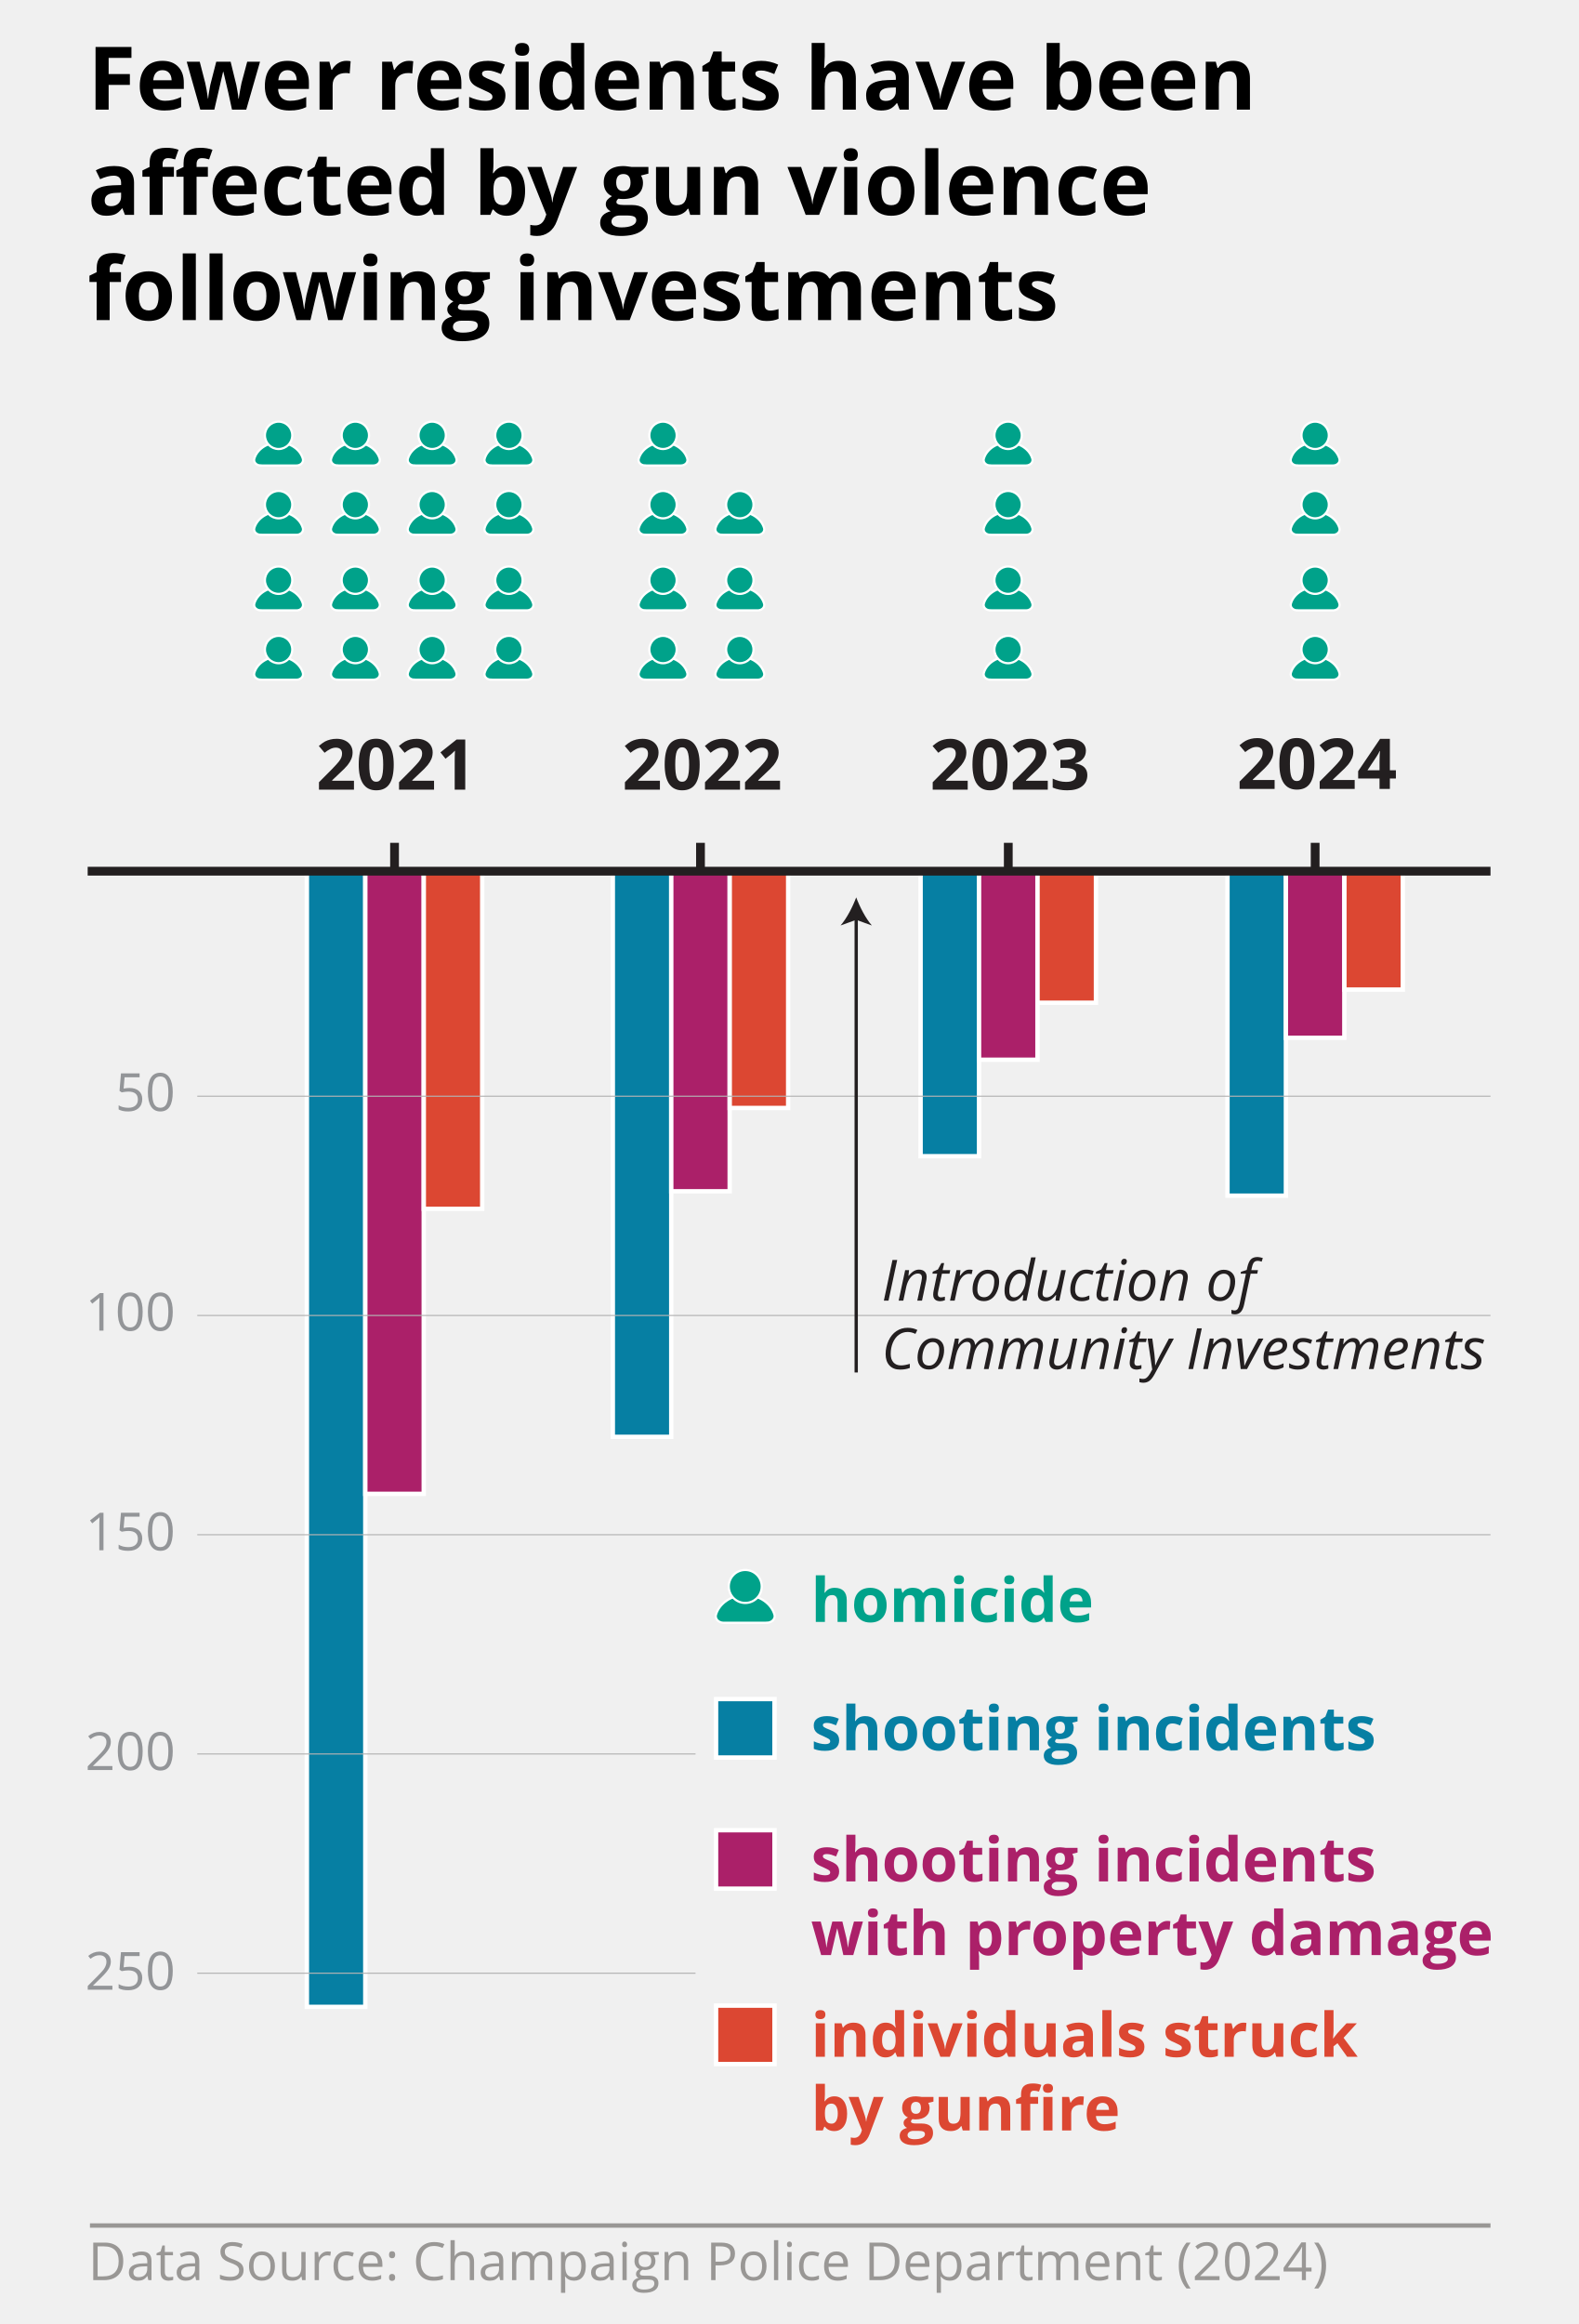
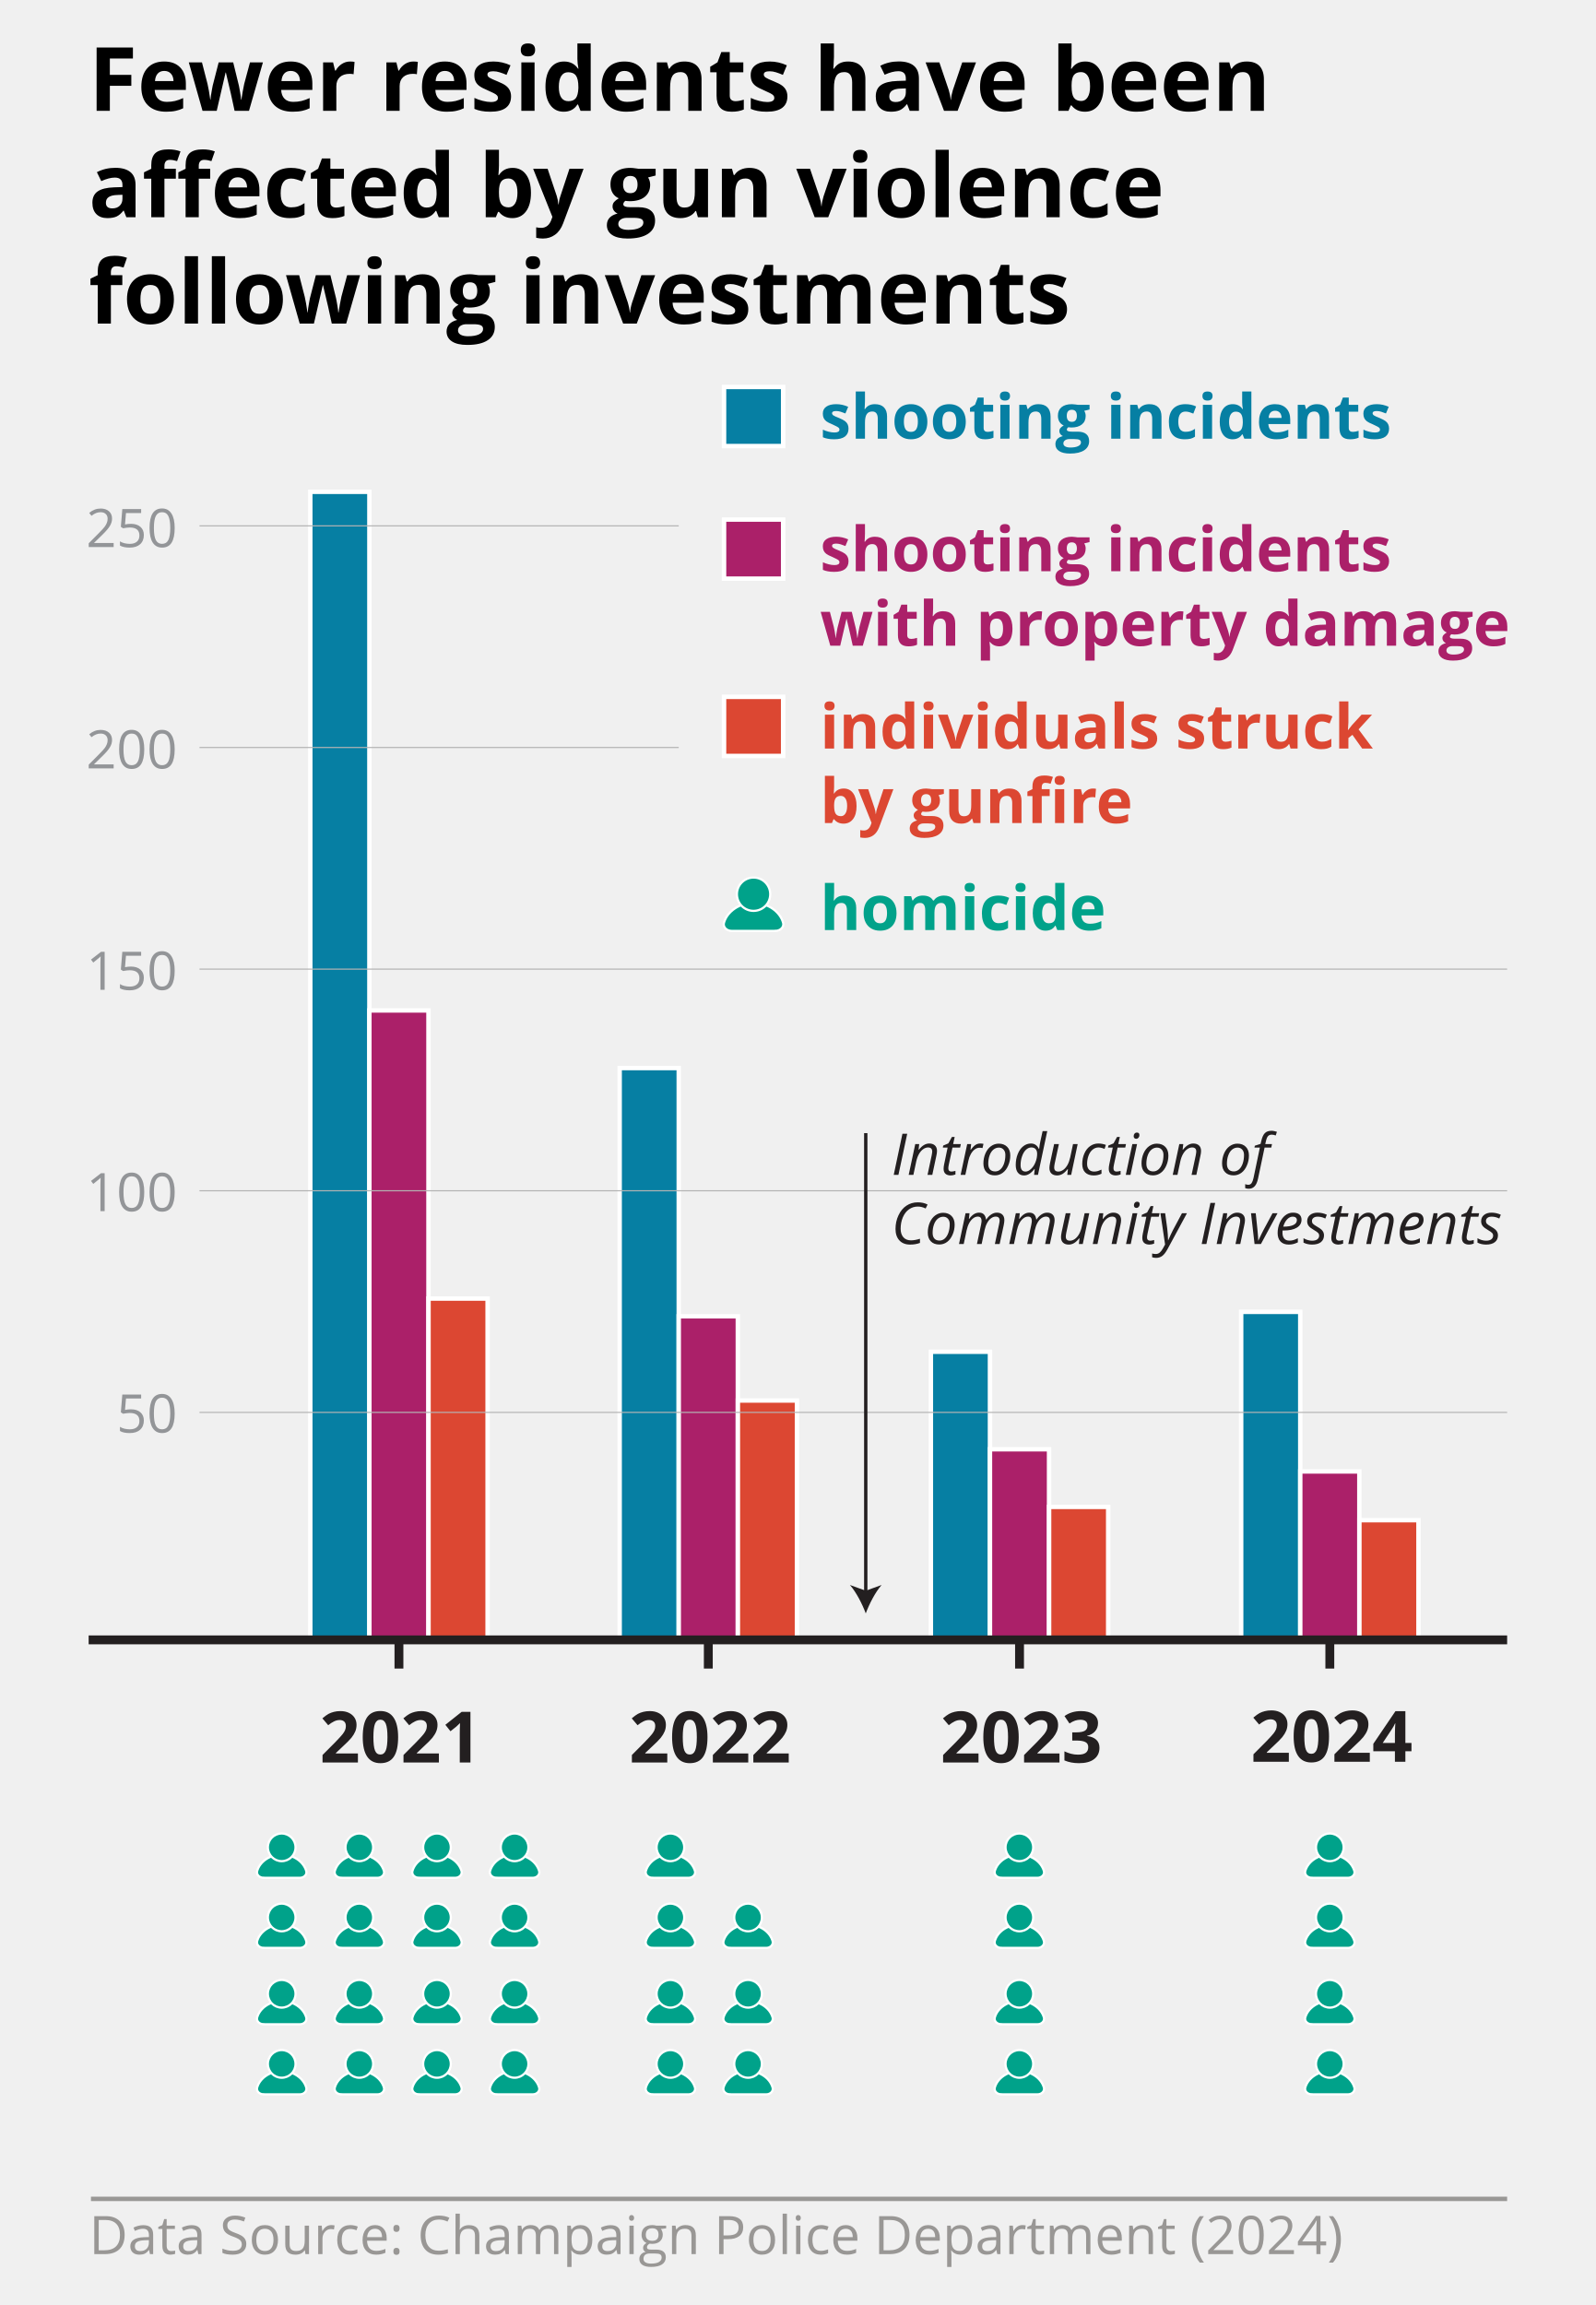
- <svg xmlns="http://www.w3.org/2000/svg" viewBox="0 0 360 530">
+ <svg xmlns="http://www.w3.org/2000/svg" viewBox="0 0 360 520">
  <defs>
    <style>
      .cls-1 {
        stroke: #999795;
      }

      .cls-1, .cls-2, .cls-3, .cls-4, .cls-5, .cls-6, .cls-7, .cls-8 {
        stroke-miterlimit: 10;
      }

      .cls-1, .cls-3, .cls-4, .cls-6 {
        fill: none;
      }

      .cls-9, .cls-10, .cls-11, .cls-12, .cls-13, .cls-14 {
        font-family: OpenSans-Bold, 'Open Sans';
        font-weight: 700;
      }

      .cls-9, .cls-10, .cls-13, .cls-14 {
        font-size: 14px;
      }

      .cls-9, .cls-5 {
        fill: #00a28a;
      }

      .cls-15, .cls-11, .cls-16 {
        fill: #231f20;
      }

      .cls-10, .cls-2 {
        fill: #ab2069;
      }

      .cls-17 {
        fill: #939598;
      }

      .cls-17, .cls-18 {
        font-family: OpenSans, 'Open Sans';
        font-size: 12px;
      }

      .cls-11 {
        font-size: 16px;
      }

      .cls-2, .cls-5, .cls-7, .cls-8 {
        stroke: #fff;
      }

      .cls-12 {
        font-size: 20px;
      }

      .cls-3 {
        stroke-width: 2px;
      }

      .cls-3, .cls-4 {
        stroke: #231f20;
      }

      .cls-4 {
        stroke-width: .75px;
      }

      .cls-18 {
        fill: #999795;
      }

      .cls-5 {
        stroke-width: .5px;
      }

      .cls-13, .cls-7 {
        fill: #067fa3;
      }

      .cls-16 {
        font-family: OpenSans-Italic, 'Open Sans';
        font-size: 13px;
        font-style: italic;
        font-variation-settings: 'wght' 400, 'wdth' 100;
      }

      .cls-6 {
        stroke: #b3b3b3;
        stroke-width: .25px;
      }

      .cls-14, .cls-8 {
        fill: #dc4732;
      }
    </style>
  </defs>
  <g id="Layer_5" data-name="Layer 5">
-     <g>
-       <text class="cls-11" transform="translate(141.91 180.08)">
-         <tspan x="0" y="0">2022</tspan>
-       </text>
-       <line class="cls-3" x1="159.79" y1="205.14" x2="159.79" y2="192.21" />
-     </g>
-     <g>
-       <text class="cls-11" transform="translate(72.12 180.08)">
-         <tspan x="0" y="0">2021</tspan>
-       </text>
-       <line class="cls-3" x1="90" y1="205.14" x2="90" y2="192.21" />
-     </g>
-     <g>
-       <text class="cls-11" transform="translate(282.13 179.92)">
-         <tspan x="0" y="0">2024</tspan>
-       </text>
-       <line class="cls-3" x1="300" y1="205.14" x2="300" y2="192.21" />
-     </g>
-     <g>
-       <text class="cls-11" transform="translate(212.12 180.08)">
-         <tspan x="0" y="0">2023</tspan>
-       </text>
-       <line class="cls-3" x1="230" y1="205.14" x2="230" y2="192.21" />
-     </g>
-     <g>
-       <g>
-         <g>
-           <path class="cls-5" d="M59.46,139.19c-.97,0-1.67-.75-1.45-1.52.59-2.11,2.87-3.7,5.48-3.72,2.66-.02,4.99,1.58,5.6,3.72.22.78-.48,1.53-1.45,1.53h-8.18Z" />
-           <path class="cls-5" d="M60.43,132.32c0-1.72,1.4-3.12,3.12-3.12s3.12,1.4,3.12,3.12-1.4,3.12-3.12,3.12-3.12-1.4-3.12-3.12Z" />
-         </g>
-         <g>
-           <path class="cls-5" d="M59.46,155c-.97,0-1.67-.75-1.45-1.52.59-2.11,2.87-3.7,5.48-3.72,2.66-.02,4.99,1.58,5.6,3.72.22.78-.48,1.53-1.45,1.53h-8.18Z" />
-           <path class="cls-5" d="M60.43,148.13c0-1.72,1.4-3.12,3.12-3.12s3.12,1.4,3.12,3.12-1.4,3.12-3.12,3.12-3.12-1.4-3.12-3.12Z" />
-         </g>
-         <g>
-           <path class="cls-5" d="M59.46,106.15c-.97,0-1.67-.75-1.45-1.52.59-2.11,2.87-3.7,5.48-3.72,2.66-.02,4.99,1.58,5.6,3.72.22.78-.48,1.53-1.45,1.53h-8.18Z" />
-           <path class="cls-5" d="M60.43,99.28c0-1.72,1.4-3.12,3.12-3.12s3.12,1.4,3.12,3.12c0,1.72-1.4,3.12-3.12,3.12s-3.12-1.4-3.12-3.12Z" />
-         </g>
-         <g>
-           <path class="cls-5" d="M59.46,121.96c-.97,0-1.67-.75-1.45-1.52.59-2.11,2.87-3.7,5.48-3.72,2.66-.02,4.99,1.58,5.6,3.72.22.78-.48,1.53-1.45,1.53h-8.18Z" />
-           <path class="cls-5" d="M60.43,115.09c0-1.72,1.4-3.12,3.12-3.12s3.12,1.4,3.12,3.12-1.4,3.12-3.12,3.12-3.12-1.4-3.12-3.12Z" />
-         </g>
-       </g>
-       <g>
-         <g>
-           <path class="cls-5" d="M76.98,139.19c-.97,0-1.67-.75-1.45-1.52.59-2.11,2.87-3.7,5.48-3.72,2.66-.02,4.99,1.58,5.6,3.72.22.78-.48,1.53-1.45,1.53h-8.18Z" />
-           <path class="cls-5" d="M77.94,132.32c0-1.72,1.4-3.12,3.12-3.12s3.12,1.4,3.12,3.12-1.4,3.12-3.12,3.12-3.12-1.4-3.12-3.12Z" />
-         </g>
-         <g>
-           <path class="cls-5" d="M76.98,155c-.97,0-1.67-.75-1.45-1.52.59-2.11,2.87-3.7,5.48-3.72,2.66-.02,4.99,1.58,5.6,3.72.22.78-.48,1.53-1.45,1.53h-8.18Z" />
-           <path class="cls-5" d="M77.94,148.13c0-1.72,1.4-3.12,3.12-3.12s3.12,1.4,3.12,3.12-1.4,3.12-3.12,3.12-3.12-1.4-3.12-3.12Z" />
-         </g>
-         <g>
-           <path class="cls-5" d="M76.98,106.15c-.97,0-1.67-.75-1.45-1.52.59-2.11,2.87-3.7,5.48-3.72,2.66-.02,4.99,1.58,5.6,3.72.22.78-.48,1.53-1.45,1.53h-8.18Z" />
-           <path class="cls-5" d="M77.94,99.28c0-1.72,1.4-3.12,3.12-3.12s3.12,1.4,3.12,3.12-1.4,3.12-3.12,3.12-3.12-1.4-3.12-3.12Z" />
-         </g>
-         <g>
-           <path class="cls-5" d="M76.98,121.96c-.97,0-1.67-.75-1.45-1.52.59-2.11,2.87-3.7,5.48-3.72,2.66-.02,4.99,1.58,5.6,3.72.22.78-.48,1.53-1.45,1.53h-8.18Z" />
-           <path class="cls-5" d="M77.94,115.09c0-1.72,1.4-3.12,3.12-3.12s3.12,1.4,3.12,3.12-1.4,3.12-3.12,3.12-3.12-1.4-3.12-3.12Z" />
-         </g>
-       </g>
-       <g>
-         <g>
-           <path class="cls-5" d="M94.49,139.19c-.97,0-1.67-.75-1.45-1.52.59-2.11,2.87-3.7,5.48-3.72,2.66-.02,4.99,1.58,5.6,3.72.22.78-.48,1.53-1.45,1.53h-8.18Z" />
-           <path class="cls-5" d="M95.46,132.32c0-1.72,1.4-3.12,3.12-3.12s3.12,1.4,3.12,3.12-1.4,3.12-3.12,3.12-3.12-1.4-3.12-3.12Z" />
-         </g>
-         <g>
-           <path class="cls-5" d="M94.49,155c-.97,0-1.67-.75-1.45-1.52.59-2.11,2.87-3.7,5.48-3.72,2.66-.02,4.99,1.58,5.6,3.72.22.78-.48,1.53-1.45,1.53h-8.18Z" />
-           <path class="cls-5" d="M95.46,148.13c0-1.72,1.4-3.12,3.12-3.12s3.12,1.4,3.12,3.12-1.4,3.12-3.12,3.12-3.12-1.4-3.12-3.12Z" />
-         </g>
-         <g>
-           <path class="cls-5" d="M94.49,106.15c-.97,0-1.67-.75-1.45-1.52.59-2.11,2.87-3.7,5.48-3.72,2.66-.02,4.99,1.58,5.6,3.72.22.78-.48,1.53-1.45,1.53h-8.18Z" />
-           <path class="cls-5" d="M95.46,99.28c0-1.72,1.4-3.12,3.12-3.12s3.12,1.4,3.12,3.12-1.4,3.12-3.12,3.12-3.12-1.4-3.12-3.12Z" />
-         </g>
-         <g>
-           <path class="cls-5" d="M94.49,121.96c-.97,0-1.67-.75-1.45-1.52.59-2.11,2.87-3.7,5.48-3.72,2.66-.02,4.99,1.58,5.6,3.72.22.78-.48,1.53-1.45,1.53h-8.18Z" />
-           <path class="cls-5" d="M95.46,115.09c0-1.72,1.4-3.12,3.12-3.12s3.12,1.4,3.12,3.12-1.4,3.12-3.12,3.12-3.12-1.4-3.12-3.12Z" />
-         </g>
-       </g>
-       <g>
-         <g>
-           <path class="cls-5" d="M112,139.19c-.97,0-1.67-.75-1.45-1.52.59-2.11,2.87-3.7,5.48-3.72,2.66-.02,4.99,1.58,5.6,3.72.22.78-.48,1.53-1.45,1.53h-8.18Z" />
-           <path class="cls-5" d="M112.97,132.32c0-1.72,1.4-3.12,3.12-3.12s3.12,1.4,3.12,3.12-1.4,3.12-3.12,3.12-3.12-1.4-3.12-3.12Z" />
-         </g>
-         <g>
-           <path class="cls-5" d="M112,155c-.97,0-1.67-.75-1.45-1.52.59-2.11,2.87-3.7,5.48-3.72,2.66-.02,4.99,1.58,5.6,3.72.22.78-.48,1.53-1.45,1.53h-8.18Z" />
-           <path class="cls-5" d="M112.97,148.13c0-1.72,1.4-3.12,3.12-3.12s3.12,1.4,3.12,3.12-1.4,3.12-3.12,3.12-3.12-1.4-3.12-3.12Z" />
-         </g>
-         <g>
-           <path class="cls-5" d="M112,106.15c-.97,0-1.67-.75-1.45-1.52.59-2.11,2.87-3.7,5.48-3.72,2.66-.02,4.99,1.58,5.6,3.72.22.78-.48,1.53-1.45,1.53h-8.18Z" />
-           <path class="cls-5" d="M112.97,99.28c0-1.72,1.4-3.12,3.12-3.12s3.12,1.4,3.12,3.12-1.4,3.12-3.12,3.12-3.12-1.4-3.12-3.12Z" />
-         </g>
-         <g>
-           <path class="cls-5" d="M112,121.96c-.97,0-1.67-.75-1.45-1.52.59-2.11,2.87-3.7,5.48-3.72,2.66-.02,4.99,1.58,5.6,3.72.22.78-.48,1.53-1.45,1.53h-8.18Z" />
-           <path class="cls-5" d="M112.97,115.09c0-1.72,1.4-3.12,3.12-3.12s3.12,1.4,3.12,3.12-1.4,3.12-3.12,3.12-3.12-1.4-3.12-3.12Z" />
-         </g>
-       </g>
-     </g>
-     <g>
-       <g>
-         <path class="cls-5" d="M225.87,139.19c-.97,0-1.67-.75-1.45-1.52.59-2.11,2.87-3.7,5.48-3.72,2.66-.02,4.99,1.58,5.6,3.72.22.78-.48,1.53-1.45,1.53h-8.18Z" />
-         <path class="cls-5" d="M226.84,132.32c0-1.72,1.4-3.12,3.12-3.12s3.12,1.4,3.12,3.12-1.4,3.12-3.12,3.12-3.12-1.4-3.12-3.12Z" />
-       </g>
-       <g>
-         <path class="cls-5" d="M225.87,155c-.97,0-1.67-.75-1.45-1.52.59-2.11,2.87-3.7,5.48-3.72,2.66-.02,4.99,1.58,5.6,3.72.22.78-.48,1.53-1.45,1.53h-8.18Z" />
-         <path class="cls-5" d="M226.84,148.13c0-1.72,1.4-3.12,3.12-3.12s3.12,1.4,3.12,3.12-1.4,3.12-3.12,3.12-3.12-1.4-3.12-3.12Z" />
-       </g>
-       <g>
-         <path class="cls-5" d="M225.87,106.15c-.97,0-1.67-.75-1.45-1.52.59-2.11,2.87-3.7,5.48-3.72,2.66-.02,4.99,1.58,5.6,3.72.22.78-.48,1.53-1.45,1.53h-8.18Z" />
-         <path class="cls-5" d="M226.84,99.28c0-1.72,1.4-3.12,3.12-3.12s3.12,1.4,3.12,3.12-1.4,3.12-3.12,3.12-3.12-1.4-3.12-3.12Z" />
-       </g>
-       <g>
-         <path class="cls-5" d="M225.87,121.96c-.97,0-1.67-.75-1.45-1.52.59-2.11,2.87-3.7,5.48-3.72,2.66-.02,4.99,1.58,5.6,3.72.22.78-.48,1.53-1.45,1.53h-8.18Z" />
-         <path class="cls-5" d="M226.84,115.09c0-1.72,1.4-3.12,3.12-3.12s3.12,1.4,3.12,3.12-1.4,3.12-3.12,3.12-3.12-1.4-3.12-3.12Z" />
-       </g>
-     </g>
-     <g>
-       <g>
-         <path class="cls-5" d="M295.91,139.19c-.97,0-1.67-.75-1.45-1.52.59-2.11,2.87-3.7,5.48-3.72,2.66-.02,4.99,1.58,5.6,3.72.22.78-.48,1.53-1.45,1.53h-8.18Z" />
-         <path class="cls-5" d="M296.88,132.32c0-1.72,1.4-3.12,3.12-3.12s3.12,1.4,3.12,3.12-1.4,3.12-3.12,3.12-3.12-1.4-3.12-3.12Z" />
-       </g>
-       <g>
-         <path class="cls-5" d="M295.91,155c-.97,0-1.67-.75-1.45-1.52.59-2.11,2.87-3.7,5.48-3.72,2.66-.02,4.99,1.58,5.6,3.72.22.78-.48,1.53-1.45,1.53h-8.18Z" />
-         <path class="cls-5" d="M296.88,148.13c0-1.72,1.4-3.12,3.12-3.12s3.12,1.4,3.12,3.12-1.4,3.12-3.12,3.12-3.12-1.4-3.12-3.12Z" />
-       </g>
-       <g>
-         <path class="cls-5" d="M295.91,106.15c-.97,0-1.67-.75-1.45-1.52.59-2.11,2.87-3.7,5.48-3.72,2.66-.02,4.99,1.58,5.6,3.72.22.78-.48,1.53-1.45,1.53h-8.18Z" />
-         <path class="cls-5" d="M296.88,99.28c0-1.72,1.4-3.12,3.12-3.12s3.12,1.4,3.12,3.12-1.4,3.12-3.12,3.12-3.12-1.4-3.12-3.12Z" />
-       </g>
-       <g>
-         <path class="cls-5" d="M295.91,121.96c-.97,0-1.67-.75-1.45-1.52.59-2.11,2.87-3.7,5.48-3.72,2.66-.02,4.99,1.58,5.6,3.72.22.78-.48,1.53-1.45,1.53h-8.18Z" />
-         <path class="cls-5" d="M296.88,115.09c0-1.72,1.4-3.12,3.12-3.12s3.12,1.4,3.12,3.12-1.4,3.12-3.12,3.12-3.12-1.4-3.12-3.12Z" />
-       </g>
-     </g>
-     <g>
-       <g>
-         <g>
-           <path class="cls-5" d="M147.15,139.19c-.97,0-1.67-.75-1.45-1.52.59-2.11,2.87-3.7,5.48-3.72,2.66-.02,4.99,1.58,5.6,3.72.22.78-.48,1.53-1.45,1.53h-8.18Z" />
-           <path class="cls-5" d="M148.12,132.32c0-1.72,1.4-3.12,3.12-3.12s3.12,1.4,3.12,3.12-1.4,3.12-3.12,3.12-3.12-1.4-3.12-3.12Z" />
-         </g>
-         <g>
-           <path class="cls-5" d="M147.15,155c-.97,0-1.67-.75-1.45-1.52.59-2.11,2.87-3.7,5.48-3.72,2.66-.02,4.99,1.58,5.6,3.72.22.78-.48,1.53-1.45,1.53h-8.18Z" />
-           <path class="cls-5" d="M148.12,148.13c0-1.72,1.4-3.12,3.12-3.12s3.12,1.4,3.12,3.12-1.4,3.12-3.12,3.12-3.12-1.4-3.12-3.12Z" />
-         </g>
-         <g>
-           <path class="cls-5" d="M147.15,106.15c-.97,0-1.67-.75-1.45-1.52.59-2.11,2.87-3.7,5.48-3.72,2.66-.02,4.99,1.58,5.6,3.72.22.78-.48,1.53-1.45,1.53h-8.18Z" />
-           <path class="cls-5" d="M148.12,99.28c0-1.72,1.4-3.12,3.12-3.12s3.12,1.4,3.12,3.12c0,1.72-1.4,3.12-3.12,3.12s-3.12-1.4-3.12-3.12Z" />
-         </g>
-         <g>
-           <path class="cls-5" d="M147.15,121.96c-.97,0-1.67-.75-1.45-1.52.59-2.11,2.87-3.7,5.48-3.72,2.66-.02,4.99,1.58,5.6,3.72.22.78-.48,1.53-1.45,1.53h-8.18Z" />
-           <path class="cls-5" d="M148.12,115.09c0-1.72,1.4-3.12,3.12-3.12s3.12,1.4,3.12,3.12c0,1.72-1.4,3.12-3.12,3.12s-3.12-1.4-3.12-3.12Z" />
-         </g>
-       </g>
-       <g>
-         <g>
-           <path class="cls-5" d="M164.67,139.19c-.97,0-1.67-.75-1.45-1.52.59-2.11,2.87-3.7,5.48-3.72,2.66-.02,4.99,1.58,5.6,3.72.22.78-.48,1.53-1.45,1.53h-8.18Z" />
-           <path class="cls-5" d="M165.64,132.32c0-1.72,1.4-3.12,3.12-3.12s3.12,1.4,3.12,3.12c0,1.72-1.4,3.12-3.12,3.12s-3.12-1.4-3.12-3.12Z" />
-         </g>
-         <g>
-           <path class="cls-5" d="M164.67,155c-.97,0-1.67-.75-1.45-1.52.59-2.11,2.87-3.7,5.48-3.72,2.66-.02,4.99,1.58,5.6,3.72.22.78-.48,1.53-1.45,1.53h-8.18Z" />
-           <path class="cls-5" d="M165.64,148.13c0-1.72,1.4-3.12,3.12-3.12s3.12,1.4,3.12,3.12c0,1.72-1.4,3.12-3.12,3.12s-3.12-1.4-3.12-3.12Z" />
-         </g>
-         <g>
-           <path class="cls-5" d="M164.67,121.96c-.97,0-1.67-.75-1.45-1.52.59-2.11,2.87-3.7,5.48-3.72,2.66-.02,4.99,1.58,5.6,3.72.22.78-.48,1.53-1.45,1.53h-8.18Z" />
-           <path class="cls-5" d="M165.64,115.09c0-1.72,1.4-3.12,3.12-3.12s3.12,1.4,3.12,3.12-1.4,3.12-3.12,3.12-3.12-1.4-3.12-3.12Z" />
-         </g>
-       </g>
-     </g>
-     <rect class="cls-7" x="139.79" y="198.68" width="13.33" height="129" />
-     <rect class="cls-2" x="153.12" y="198.68" width="13.33" height="73" />
-     <g>
-       <rect class="cls-7" x="70" y="198.68" width="13.33" height="259" />
-       <rect class="cls-2" x="83.33" y="198.68" width="13.33" height="142" />
-       <rect class="cls-8" x="96.67" y="198.68" width="13.33" height="77" />
-     </g>
-     <rect class="cls-8" x="166.46" y="198.68" width="13.33" height="54" />
-     <g>
-       <rect class="cls-7" x="210" y="198.68" width="13.33" height="65" />
-       <rect class="cls-2" x="223.33" y="198.68" width="13.33" height="43" />
-       <rect class="cls-8" x="236.67" y="198.68" width="13.33" height="30" />
-     </g>
-     <g>
-       <rect class="cls-7" x="280" y="198.68" width="13.33" height="74" />
-       <rect class="cls-2" x="293.33" y="198.68" width="13.33" height="38" />
-       <rect class="cls-8" x="306.67" y="198.68" width="13.33" height="27" />
-     </g>
-     <line class="cls-3" x1="340" y1="198.68" x2="20" y2="198.68" />
-     <g>
-       <line class="cls-6" x1="45" y1="250" x2="340" y2="250" />
-       <line class="cls-6" x1="45" y1="300" x2="340" y2="300" />
-       <line class="cls-6" x1="45" y1="350" x2="340" y2="350" />
-       <line class="cls-6" x1="45" y1="400" x2="158.66" y2="400" />
-       <line class="cls-6" x1="45" y1="450" x2="158.66" y2="450" />
-     </g>
-     <text class="cls-17" transform="translate(19.42 303.45)">
+     <line class="cls-3" x1="159.79" y1="376.42" x2="159.79" y2="363.49" />
+     <line class="cls-3" x1="90" y1="376.42" x2="90" y2="363.49" />
+     <line class="cls-3" x1="300" y1="376.42" x2="300" y2="363.49" />
+     <line class="cls-3" x1="230" y1="376.42" x2="230" y2="363.49" />
+     <text class="cls-11" transform="translate(141.91 397.61)">
+       <tspan x="0" y="0">2022</tspan>
+     </text>
+     <text class="cls-11" transform="translate(72.12 397.61)">
+       <tspan x="0" y="0">2021</tspan>
+     </text>
+     <text class="cls-11" transform="translate(282.13 397.45)">
+       <tspan x="0" y="0">2024</tspan>
+     </text>
+     <text class="cls-11" transform="translate(212.12 397.61)">
+       <tspan x="0" y="0">2023</tspan>
+     </text>
+     <g>
+       <g>
+         <g>
+           <path class="cls-5" d="M59.46,456.66c-.97,0-1.67-.75-1.45-1.52.59-2.11,2.87-3.7,5.48-3.72,2.66-.02,4.99,1.58,5.6,3.72.22.78-.48,1.53-1.45,1.53h-8.18Z" />
+           <path class="cls-5" d="M60.43,449.79c0-1.72,1.4-3.12,3.12-3.12s3.12,1.4,3.12,3.12-1.4,3.12-3.12,3.12-3.12-1.4-3.12-3.12Z" />
+         </g>
+         <g>
+           <path class="cls-5" d="M59.46,472.47c-.97,0-1.67-.75-1.45-1.52.59-2.11,2.87-3.7,5.48-3.72,2.66-.02,4.99,1.58,5.6,3.72.22.78-.48,1.53-1.45,1.53h-8.18Z" />
+           <path class="cls-5" d="M60.43,465.61c0-1.72,1.4-3.12,3.12-3.12s3.12,1.4,3.12,3.12-1.4,3.12-3.12,3.12-3.12-1.4-3.12-3.12Z" />
+         </g>
+         <g>
+           <path class="cls-5" d="M59.46,423.62c-.97,0-1.67-.75-1.45-1.52.59-2.11,2.87-3.7,5.48-3.72,2.66-.02,4.99,1.58,5.6,3.72.22.78-.48,1.53-1.45,1.53h-8.18Z" />
+           <path class="cls-5" d="M60.43,416.75c0-1.72,1.4-3.12,3.12-3.12s3.12,1.4,3.12,3.12c0,1.72-1.4,3.12-3.12,3.12s-3.12-1.4-3.12-3.12Z" />
+         </g>
+         <g>
+           <path class="cls-5" d="M59.46,439.43c-.97,0-1.67-.75-1.45-1.52.59-2.11,2.87-3.7,5.48-3.72,2.66-.02,4.99,1.58,5.6,3.72.22.78-.48,1.53-1.45,1.53h-8.18Z" />
+           <path class="cls-5" d="M60.43,432.57c0-1.72,1.4-3.12,3.12-3.12s3.12,1.4,3.12,3.12-1.4,3.12-3.12,3.12-3.12-1.4-3.12-3.12Z" />
+         </g>
+       </g>
+       <g>
+         <g>
+           <path class="cls-5" d="M76.98,456.66c-.97,0-1.67-.75-1.45-1.52.59-2.11,2.87-3.7,5.48-3.72,2.66-.02,4.99,1.58,5.6,3.72.22.78-.48,1.53-1.45,1.53h-8.18Z" />
+           <path class="cls-5" d="M77.94,449.79c0-1.72,1.4-3.12,3.12-3.12s3.12,1.4,3.12,3.12-1.4,3.12-3.12,3.12-3.12-1.4-3.12-3.12Z" />
+         </g>
+         <g>
+           <path class="cls-5" d="M76.98,472.47c-.97,0-1.67-.75-1.45-1.52.59-2.11,2.87-3.7,5.48-3.72,2.66-.02,4.99,1.58,5.6,3.72.22.78-.48,1.53-1.45,1.53h-8.18Z" />
+           <path class="cls-5" d="M77.94,465.61c0-1.72,1.4-3.12,3.12-3.12s3.12,1.4,3.12,3.12-1.4,3.12-3.12,3.12-3.12-1.4-3.12-3.12Z" />
+         </g>
+         <g>
+           <path class="cls-5" d="M76.98,423.62c-.97,0-1.67-.75-1.45-1.52.59-2.11,2.87-3.7,5.48-3.72,2.66-.02,4.99,1.58,5.6,3.72.22.78-.48,1.53-1.45,1.53h-8.18Z" />
+           <path class="cls-5" d="M77.94,416.75c0-1.72,1.4-3.12,3.12-3.12s3.12,1.4,3.12,3.12-1.4,3.12-3.12,3.12-3.12-1.4-3.12-3.12Z" />
+         </g>
+         <g>
+           <path class="cls-5" d="M76.98,439.43c-.97,0-1.67-.75-1.45-1.52.59-2.11,2.87-3.7,5.48-3.72,2.66-.02,4.99,1.58,5.6,3.72.22.78-.48,1.53-1.45,1.53h-8.18Z" />
+           <path class="cls-5" d="M77.94,432.57c0-1.72,1.4-3.12,3.12-3.12s3.12,1.4,3.12,3.12-1.4,3.12-3.12,3.12-3.12-1.4-3.12-3.12Z" />
+         </g>
+       </g>
+       <g>
+         <g>
+           <path class="cls-5" d="M94.49,456.66c-.97,0-1.67-.75-1.45-1.52.59-2.11,2.87-3.7,5.48-3.72,2.66-.02,4.99,1.58,5.6,3.72.22.78-.48,1.53-1.45,1.53h-8.18Z" />
+           <path class="cls-5" d="M95.46,449.79c0-1.72,1.4-3.12,3.12-3.12s3.12,1.4,3.12,3.12-1.4,3.12-3.12,3.12-3.12-1.4-3.12-3.12Z" />
+         </g>
+         <g>
+           <path class="cls-5" d="M94.49,472.47c-.97,0-1.67-.75-1.45-1.52.59-2.11,2.87-3.7,5.48-3.72,2.66-.02,4.99,1.58,5.6,3.72.22.78-.48,1.53-1.45,1.53h-8.18Z" />
+           <path class="cls-5" d="M95.46,465.61c0-1.72,1.4-3.12,3.12-3.12s3.12,1.4,3.12,3.12-1.4,3.12-3.12,3.12-3.12-1.4-3.12-3.12Z" />
+         </g>
+         <g>
+           <path class="cls-5" d="M94.49,423.62c-.97,0-1.67-.75-1.45-1.52.59-2.11,2.87-3.7,5.48-3.72,2.66-.02,4.99,1.58,5.6,3.72.22.78-.48,1.53-1.45,1.53h-8.18Z" />
+           <path class="cls-5" d="M95.46,416.75c0-1.72,1.4-3.12,3.12-3.12s3.12,1.4,3.12,3.12-1.4,3.12-3.12,3.12-3.12-1.4-3.12-3.12Z" />
+         </g>
+         <g>
+           <path class="cls-5" d="M94.49,439.43c-.97,0-1.67-.75-1.45-1.52.59-2.11,2.87-3.7,5.48-3.72,2.66-.02,4.99,1.58,5.6,3.72.22.78-.48,1.53-1.45,1.53h-8.18Z" />
+           <path class="cls-5" d="M95.46,432.57c0-1.72,1.4-3.12,3.12-3.12s3.12,1.4,3.12,3.12-1.4,3.12-3.12,3.12-3.12-1.4-3.12-3.12Z" />
+         </g>
+       </g>
+       <g>
+         <g>
+           <path class="cls-5" d="M112,456.66c-.97,0-1.67-.75-1.45-1.52.59-2.11,2.87-3.7,5.48-3.72,2.66-.02,4.99,1.58,5.6,3.72.22.78-.48,1.53-1.45,1.53h-8.18Z" />
+           <path class="cls-5" d="M112.97,449.79c0-1.72,1.4-3.12,3.12-3.12s3.12,1.4,3.12,3.12-1.4,3.12-3.12,3.12-3.12-1.4-3.12-3.12Z" />
+         </g>
+         <g>
+           <path class="cls-5" d="M112,472.47c-.97,0-1.67-.75-1.45-1.52.59-2.11,2.87-3.7,5.48-3.72,2.66-.02,4.99,1.58,5.6,3.72.22.78-.48,1.53-1.45,1.53h-8.18Z" />
+           <path class="cls-5" d="M112.97,465.61c0-1.72,1.4-3.12,3.12-3.12s3.12,1.4,3.12,3.12-1.4,3.12-3.12,3.12-3.12-1.4-3.12-3.12Z" />
+         </g>
+         <g>
+           <path class="cls-5" d="M112,423.62c-.97,0-1.67-.75-1.45-1.52.59-2.11,2.87-3.7,5.48-3.72,2.66-.02,4.99,1.58,5.6,3.72.22.78-.48,1.53-1.45,1.53h-8.18Z" />
+           <path class="cls-5" d="M112.97,416.75c0-1.72,1.4-3.12,3.12-3.12s3.12,1.4,3.12,3.12-1.4,3.12-3.12,3.12-3.12-1.4-3.12-3.12Z" />
+         </g>
+         <g>
+           <path class="cls-5" d="M112,439.43c-.97,0-1.67-.75-1.45-1.52.59-2.11,2.87-3.7,5.48-3.72,2.66-.02,4.99,1.58,5.6,3.72.22.78-.48,1.53-1.45,1.53h-8.18Z" />
+           <path class="cls-5" d="M112.97,432.57c0-1.72,1.4-3.12,3.12-3.12s3.12,1.4,3.12,3.12-1.4,3.12-3.12,3.12-3.12-1.4-3.12-3.12Z" />
+         </g>
+       </g>
+     </g>
+     <g>
+       <g>
+         <path class="cls-5" d="M225.87,456.66c-.97,0-1.67-.75-1.45-1.52.59-2.11,2.87-3.7,5.48-3.72,2.66-.02,4.99,1.58,5.6,3.72.22.78-.48,1.53-1.45,1.53h-8.18Z" />
+         <path class="cls-5" d="M226.84,449.79c0-1.72,1.4-3.12,3.12-3.12s3.12,1.4,3.12,3.12-1.4,3.12-3.12,3.12-3.12-1.4-3.12-3.12Z" />
+       </g>
+       <g>
+         <path class="cls-5" d="M225.87,472.47c-.97,0-1.67-.75-1.45-1.52.59-2.11,2.87-3.7,5.48-3.72,2.66-.02,4.99,1.58,5.6,3.72.22.78-.48,1.53-1.45,1.53h-8.18Z" />
+         <path class="cls-5" d="M226.84,465.61c0-1.72,1.4-3.12,3.12-3.12s3.12,1.4,3.12,3.12-1.4,3.12-3.12,3.12-3.12-1.4-3.12-3.12Z" />
+       </g>
+       <g>
+         <path class="cls-5" d="M225.87,423.62c-.97,0-1.67-.75-1.45-1.52.59-2.11,2.87-3.7,5.48-3.72,2.66-.02,4.99,1.58,5.6,3.72.22.78-.48,1.53-1.45,1.53h-8.18Z" />
+         <path class="cls-5" d="M226.84,416.75c0-1.72,1.4-3.12,3.12-3.12s3.12,1.4,3.12,3.12-1.4,3.12-3.12,3.12-3.12-1.4-3.12-3.12Z" />
+       </g>
+       <g>
+         <path class="cls-5" d="M225.87,439.43c-.97,0-1.67-.75-1.45-1.52.59-2.11,2.87-3.7,5.48-3.72,2.66-.02,4.99,1.58,5.6,3.72.22.78-.48,1.53-1.45,1.53h-8.18Z" />
+         <path class="cls-5" d="M226.84,432.57c0-1.72,1.4-3.12,3.12-3.12s3.12,1.4,3.12,3.12-1.4,3.12-3.12,3.12-3.12-1.4-3.12-3.12Z" />
+       </g>
+     </g>
+     <g>
+       <g>
+         <path class="cls-5" d="M295.91,456.66c-.97,0-1.67-.75-1.45-1.52.59-2.11,2.87-3.7,5.48-3.72,2.66-.02,4.99,1.58,5.6,3.72.22.78-.48,1.53-1.45,1.53h-8.18Z" />
+         <path class="cls-5" d="M296.88,449.79c0-1.72,1.4-3.12,3.12-3.12s3.12,1.4,3.12,3.12-1.4,3.12-3.12,3.12-3.12-1.4-3.12-3.12Z" />
+       </g>
+       <g>
+         <path class="cls-5" d="M295.91,472.47c-.97,0-1.67-.75-1.45-1.52.59-2.11,2.87-3.7,5.48-3.72,2.66-.02,4.99,1.58,5.6,3.72.22.78-.48,1.53-1.45,1.53h-8.18Z" />
+         <path class="cls-5" d="M296.88,465.61c0-1.72,1.4-3.12,3.12-3.12s3.12,1.4,3.12,3.12-1.4,3.12-3.12,3.12-3.12-1.4-3.12-3.12Z" />
+       </g>
+       <g>
+         <path class="cls-5" d="M295.91,423.62c-.97,0-1.67-.75-1.45-1.52.59-2.11,2.87-3.7,5.48-3.72,2.66-.02,4.99,1.58,5.6,3.72.22.78-.48,1.53-1.45,1.53h-8.18Z" />
+         <path class="cls-5" d="M296.88,416.75c0-1.72,1.4-3.12,3.12-3.12s3.12,1.4,3.12,3.12-1.4,3.12-3.12,3.12-3.12-1.4-3.12-3.12Z" />
+       </g>
+       <g>
+         <path class="cls-5" d="M295.91,439.43c-.97,0-1.67-.75-1.45-1.52.59-2.11,2.87-3.7,5.48-3.72,2.66-.02,4.99,1.58,5.6,3.72.22.78-.48,1.53-1.45,1.53h-8.18Z" />
+         <path class="cls-5" d="M296.88,432.57c0-1.72,1.4-3.12,3.12-3.12s3.12,1.4,3.12,3.12-1.4,3.12-3.12,3.12-3.12-1.4-3.12-3.12Z" />
+       </g>
+     </g>
+     <g>
+       <g>
+         <g>
+           <path class="cls-5" d="M147.15,456.66c-.97,0-1.67-.75-1.45-1.52.59-2.11,2.87-3.7,5.48-3.72,2.66-.02,4.99,1.58,5.6,3.72.22.78-.48,1.53-1.45,1.53h-8.18Z" />
+           <path class="cls-5" d="M148.12,449.79c0-1.72,1.4-3.12,3.12-3.12s3.12,1.4,3.12,3.12-1.4,3.12-3.12,3.12-3.12-1.4-3.12-3.12Z" />
+         </g>
+         <g>
+           <path class="cls-5" d="M147.15,472.47c-.97,0-1.67-.75-1.45-1.52.59-2.11,2.87-3.7,5.48-3.72,2.66-.02,4.99,1.58,5.6,3.72.22.78-.48,1.53-1.45,1.53h-8.18Z" />
+           <path class="cls-5" d="M148.12,465.61c0-1.72,1.4-3.12,3.12-3.12s3.12,1.4,3.12,3.12-1.4,3.12-3.12,3.12-3.12-1.4-3.12-3.12Z" />
+         </g>
+         <g>
+           <path class="cls-5" d="M147.15,423.62c-.97,0-1.67-.75-1.45-1.52.59-2.11,2.87-3.7,5.48-3.72,2.66-.02,4.99,1.58,5.6,3.72.22.78-.48,1.53-1.45,1.53h-8.18Z" />
+           <path class="cls-5" d="M148.12,416.75c0-1.72,1.4-3.12,3.12-3.12s3.12,1.4,3.12,3.12c0,1.72-1.4,3.12-3.12,3.12s-3.12-1.4-3.12-3.12Z" />
+         </g>
+         <g>
+           <path class="cls-5" d="M147.15,439.43c-.97,0-1.67-.75-1.45-1.52.59-2.11,2.87-3.7,5.48-3.72,2.66-.02,4.99,1.58,5.6,3.72.22.78-.48,1.53-1.45,1.53h-8.18Z" />
+           <path class="cls-5" d="M148.12,432.57c0-1.72,1.4-3.12,3.12-3.12s3.12,1.4,3.12,3.12c0,1.72-1.4,3.12-3.12,3.12s-3.12-1.4-3.12-3.12Z" />
+         </g>
+       </g>
+       <g>
+         <g>
+           <path class="cls-5" d="M164.67,456.66c-.97,0-1.67-.75-1.45-1.52.59-2.11,2.87-3.7,5.48-3.72,2.66-.02,4.99,1.58,5.6,3.72.22.78-.48,1.53-1.45,1.53h-8.18Z" />
+           <path class="cls-5" d="M165.64,449.79c0-1.72,1.4-3.12,3.12-3.12s3.12,1.4,3.12,3.12c0,1.72-1.4,3.12-3.12,3.12s-3.12-1.4-3.12-3.12Z" />
+         </g>
+         <g>
+           <path class="cls-5" d="M164.67,472.47c-.97,0-1.67-.75-1.45-1.52.59-2.11,2.87-3.7,5.48-3.72,2.66-.02,4.99,1.58,5.6,3.72.22.78-.48,1.53-1.45,1.53h-8.18Z" />
+           <path class="cls-5" d="M165.64,465.61c0-1.72,1.4-3.12,3.12-3.12s3.12,1.4,3.12,3.12c0,1.72-1.4,3.12-3.12,3.12s-3.12-1.4-3.12-3.12Z" />
+         </g>
+         <g>
+           <path class="cls-5" d="M164.67,439.43c-.97,0-1.67-.75-1.45-1.52.59-2.11,2.87-3.7,5.48-3.72,2.66-.02,4.99,1.58,5.6,3.72.22.78-.48,1.53-1.45,1.53h-8.18Z" />
+           <path class="cls-5" d="M165.64,432.57c0-1.72,1.4-3.12,3.12-3.12s3.12,1.4,3.12,3.12-1.4,3.12-3.12,3.12-3.12-1.4-3.12-3.12Z" />
+         </g>
+       </g>
+     </g>
+     <rect class="cls-7" x="139.79" y="240.95" width="13.33" height="129" />
+     <rect class="cls-2" x="153.12" y="296.95" width="13.33" height="73" />
+     <g>
+       <rect class="cls-7" x="70" y="110.95" width="13.33" height="259" />
+       <rect class="cls-2" x="83.33" y="227.95" width="13.33" height="142" />
+       <rect class="cls-8" x="96.67" y="292.95" width="13.33" height="77" />
+     </g>
+     <rect class="cls-8" x="166.46" y="315.95" width="13.33" height="54" />
+     <g>
+       <rect class="cls-7" x="210" y="304.95" width="13.33" height="65" />
+       <rect class="cls-2" x="223.33" y="326.95" width="13.33" height="43" />
+       <rect class="cls-8" x="236.67" y="339.95" width="13.33" height="30" />
+     </g>
+     <g>
+       <rect class="cls-7" x="280" y="295.95" width="13.33" height="74" />
+       <rect class="cls-2" x="293.33" y="331.95" width="13.33" height="38" />
+       <rect class="cls-8" x="306.67" y="342.95" width="13.33" height="27" />
+     </g>
+     <line class="cls-3" x1="340" y1="369.95" x2="20" y2="369.95" />
+     <g>
+       <line class="cls-6" x1="45" y1="318.63" x2="340" y2="318.63" />
+       <line class="cls-6" x1="45" y1="268.63" x2="340" y2="268.63" />
+       <line class="cls-6" x1="45" y1="218.63" x2="340" y2="218.63" />
+       <line class="cls-6" x1="45" y1="168.63" x2="153.12" y2="168.63" />
+       <line class="cls-6" x1="45" y1="118.63" x2="153.12" y2="118.63" />
+     </g>
+     <text class="cls-17" transform="translate(19.42 273.23)">
      <tspan x="0" y="0">100</tspan>
    </text>
-     <text class="cls-17" transform="translate(19.42 353.55)">
+     <text class="cls-17" transform="translate(19.42 223.29)">
      <tspan x="0" y="0">150</tspan>
    </text>
-     <text class="cls-17" transform="translate(26.28 253.35)">
+     <text class="cls-17" transform="translate(26.28 323.17)">
      <tspan x="0" y="0">50</tspan>
    </text>
-     <text class="cls-17" transform="translate(19.42 403.66)">
+     <text class="cls-17" transform="translate(19.42 173.35)">
      <tspan x="0" y="0">200</tspan>
    </text>
-     <text class="cls-17" transform="translate(19.42 453.76)">
+     <text class="cls-17" transform="translate(19.42 123.41)">
      <tspan x="0" y="0">250</tspan>
-     </text>
-     <text class="cls-9" transform="translate(185 369.89)">
-       <tspan x="0" y="0">homicide</tspan>
-     </text>
-     <rect class="cls-7" x="163.34" y="387.48" width="13.33" height="13.33" />
-     <rect class="cls-2" x="163.34" y="417.39" width="13.33" height="13.33" />
-     <rect class="cls-8" x="163.34" y="457.39" width="13.33" height="13.33" />
-     <g>
-       <path class="cls-5" d="M174.92,370.07c1.16,0,2.01-.9,1.75-1.83-.71-2.54-3.45-4.46-6.6-4.48-3.2-.03-6.01,1.9-6.75,4.48-.27.94.58,1.84,1.75,1.84h9.85Z" />
-       <path class="cls-5" d="M173.76,361.8c0-2.08-1.68-3.76-3.76-3.76s-3.76,1.68-3.76,3.76,1.68,3.76,3.76,3.76,3.76-1.68,3.76-3.76Z" />
-     </g>
-     <text class="cls-10" transform="translate(185 429.06)">
-       <tspan x="0" y="0">shooting incidents</tspan>
-       <tspan x="0" y="16.8">with property damage</tspan>
-     </text>
-     <text class="cls-13" transform="translate(185 399.15)">
-       <tspan x="0" y="0">shooting incidents</tspan>
-     </text>
-     <text class="cls-14" transform="translate(185 469.06)">
-       <tspan x="0" y="0">individuals struck</tspan>
-       <tspan x="0" y="16.8">by gunfire</tspan>
    </text>
    <text class="cls-12" transform="translate(20 25)">
      <tspan x="0" y="0">Fewer residents have been </tspan>
      <tspan x="0" y="24">affected by gun violence </tspan>
      <tspan x="0" y="48">following investments</tspan>
    </text>
-     <text class="cls-16" transform="translate(201.07 296.62)">
+     <text class="cls-16" transform="translate(201.07 265.05)">
      <tspan x="0" y="0">Introduction of </tspan>
      <tspan x="0" y="15.6">Community Investments</tspan>
    </text>
    <g>
-       <line class="cls-4" x1="195.31" y1="209.18" x2="195.31" y2="313" />
-       <path class="cls-15" d="M195.31,204.65c-.79,2.13-2.14,4.77-3.57,6.41l3.57-1.29,3.57,1.29c-1.43-1.64-2.78-4.28-3.57-6.41Z" />
-     </g>
+       <line class="cls-4" x1="195.31" y1="359.46" x2="195.31" y2="255.63" />
+       <path class="cls-15" d="M195.31,363.98c.79-2.13,2.14-4.77,3.57-6.41l-3.57,1.29-3.57-1.29c1.43,1.64,2.78,4.28,3.57,6.41Z" />
+     </g>
+     <text class="cls-9" transform="translate(185 209.82)">
+       <tspan x="0" y="0">homicide</tspan>
+     </text>
+     <rect class="cls-7" x="163.34" y="87.3" width="13.33" height="13.33" />
+     <rect class="cls-2" x="163.34" y="117.21" width="13.33" height="13.33" />
+     <rect class="cls-8" x="163.34" y="157.21" width="13.33" height="13.33" />
+     <g>
+       <path class="cls-5" d="M174.92,210c1.16,0,2.01-.9,1.75-1.83-.71-2.54-3.45-4.46-6.6-4.48-3.2-.03-6.01,1.9-6.75,4.48-.27.94.58,1.84,1.75,1.84h9.85Z" />
+       <path class="cls-5" d="M173.76,201.73c0-2.08-1.68-3.76-3.76-3.76s-3.76,1.68-3.76,3.76,1.68,3.76,3.76,3.76,3.76-1.68,3.76-3.76Z" />
+     </g>
+     <text class="cls-10" transform="translate(185 128.87)">
+       <tspan x="0" y="0">shooting incidents</tspan>
+       <tspan x="0" y="16.8">with property damage</tspan>
+     </text>
+     <text class="cls-13" transform="translate(185 98.96)">
+       <tspan x="0" y="0">shooting incidents</tspan>
+     </text>
+     <text class="cls-14" transform="translate(185 168.87)">
+       <tspan x="0" y="0">individuals struck</tspan>
+       <tspan x="0" y="16.8">by gunfire</tspan>
+     </text>
  </g>
  <g id="Layer_4" data-name="Layer 4">
    <g>
-       <text class="cls-18" transform="translate(20.1 520)">
+       <text class="cls-18" transform="translate(20.1 508.52)">
        <tspan x="0" y="0">Data Source: Champaign Police Department (2024)</tspan>
      </text>
-       <line class="cls-1" x1="20.52" y1="507.54" x2="340" y2="507.54" />
+       <line class="cls-1" x1="20.52" y1="496.06" x2="340" y2="496.06" />
    </g>
  </g>
</svg>
